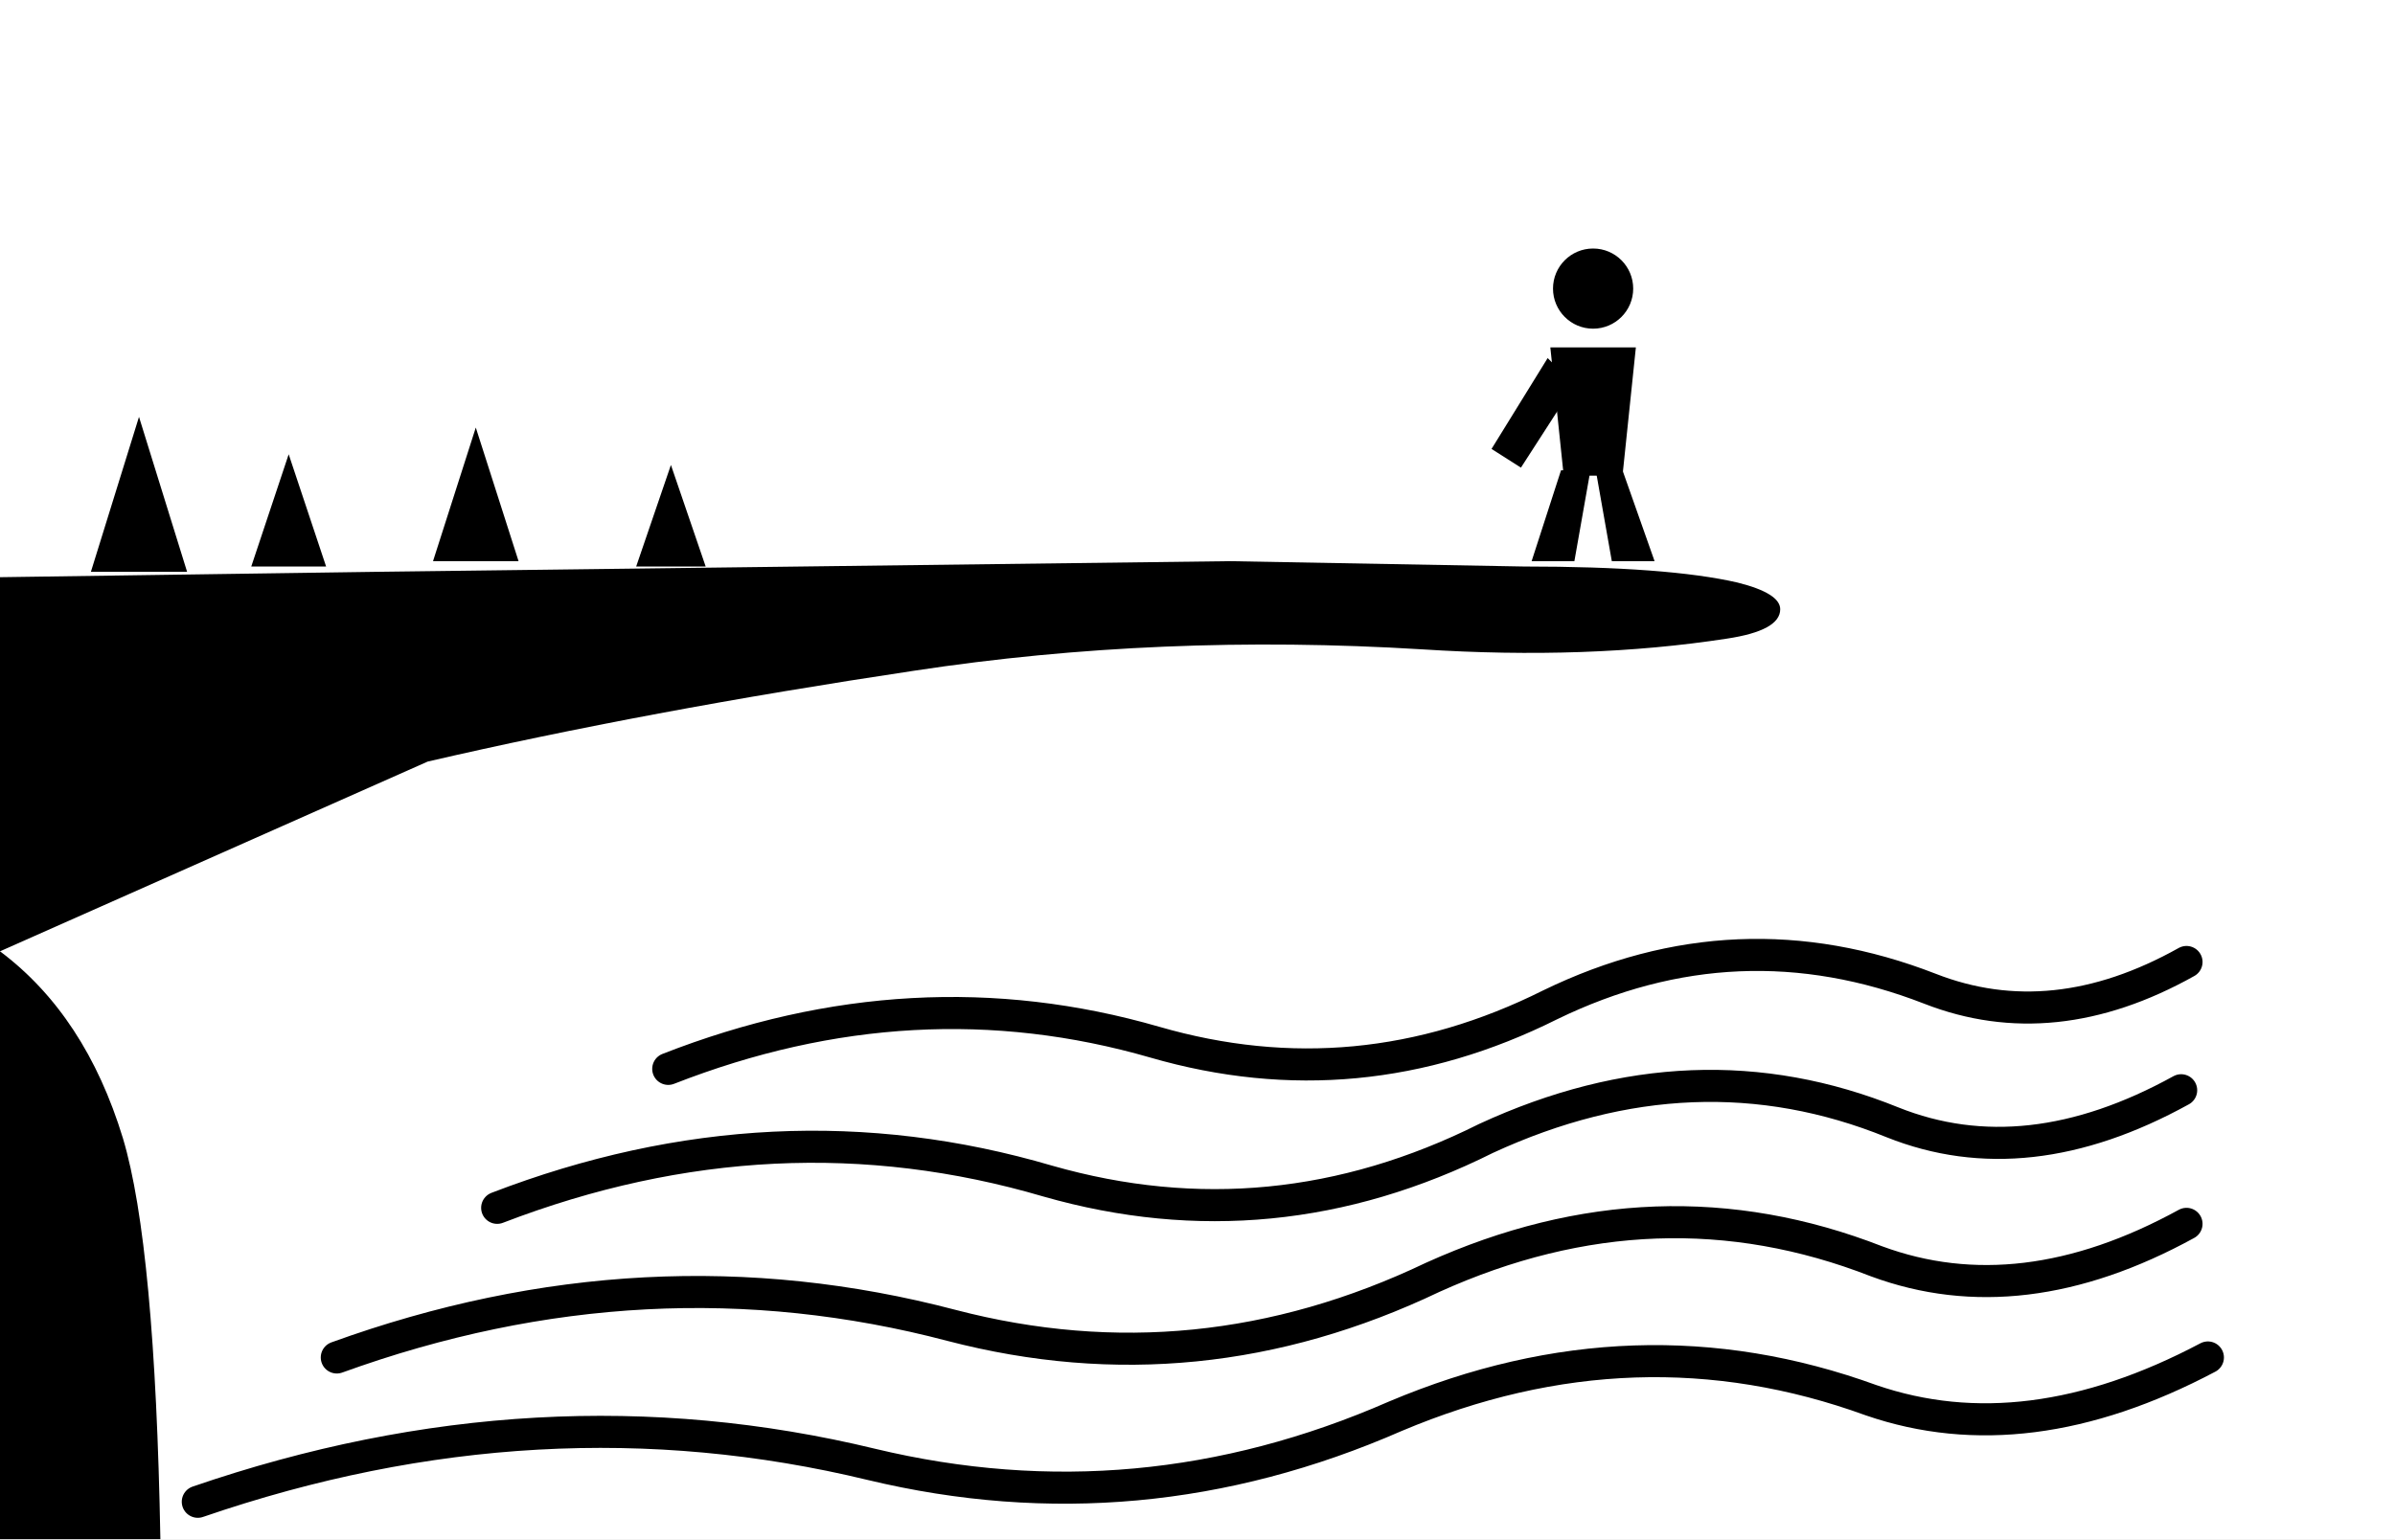
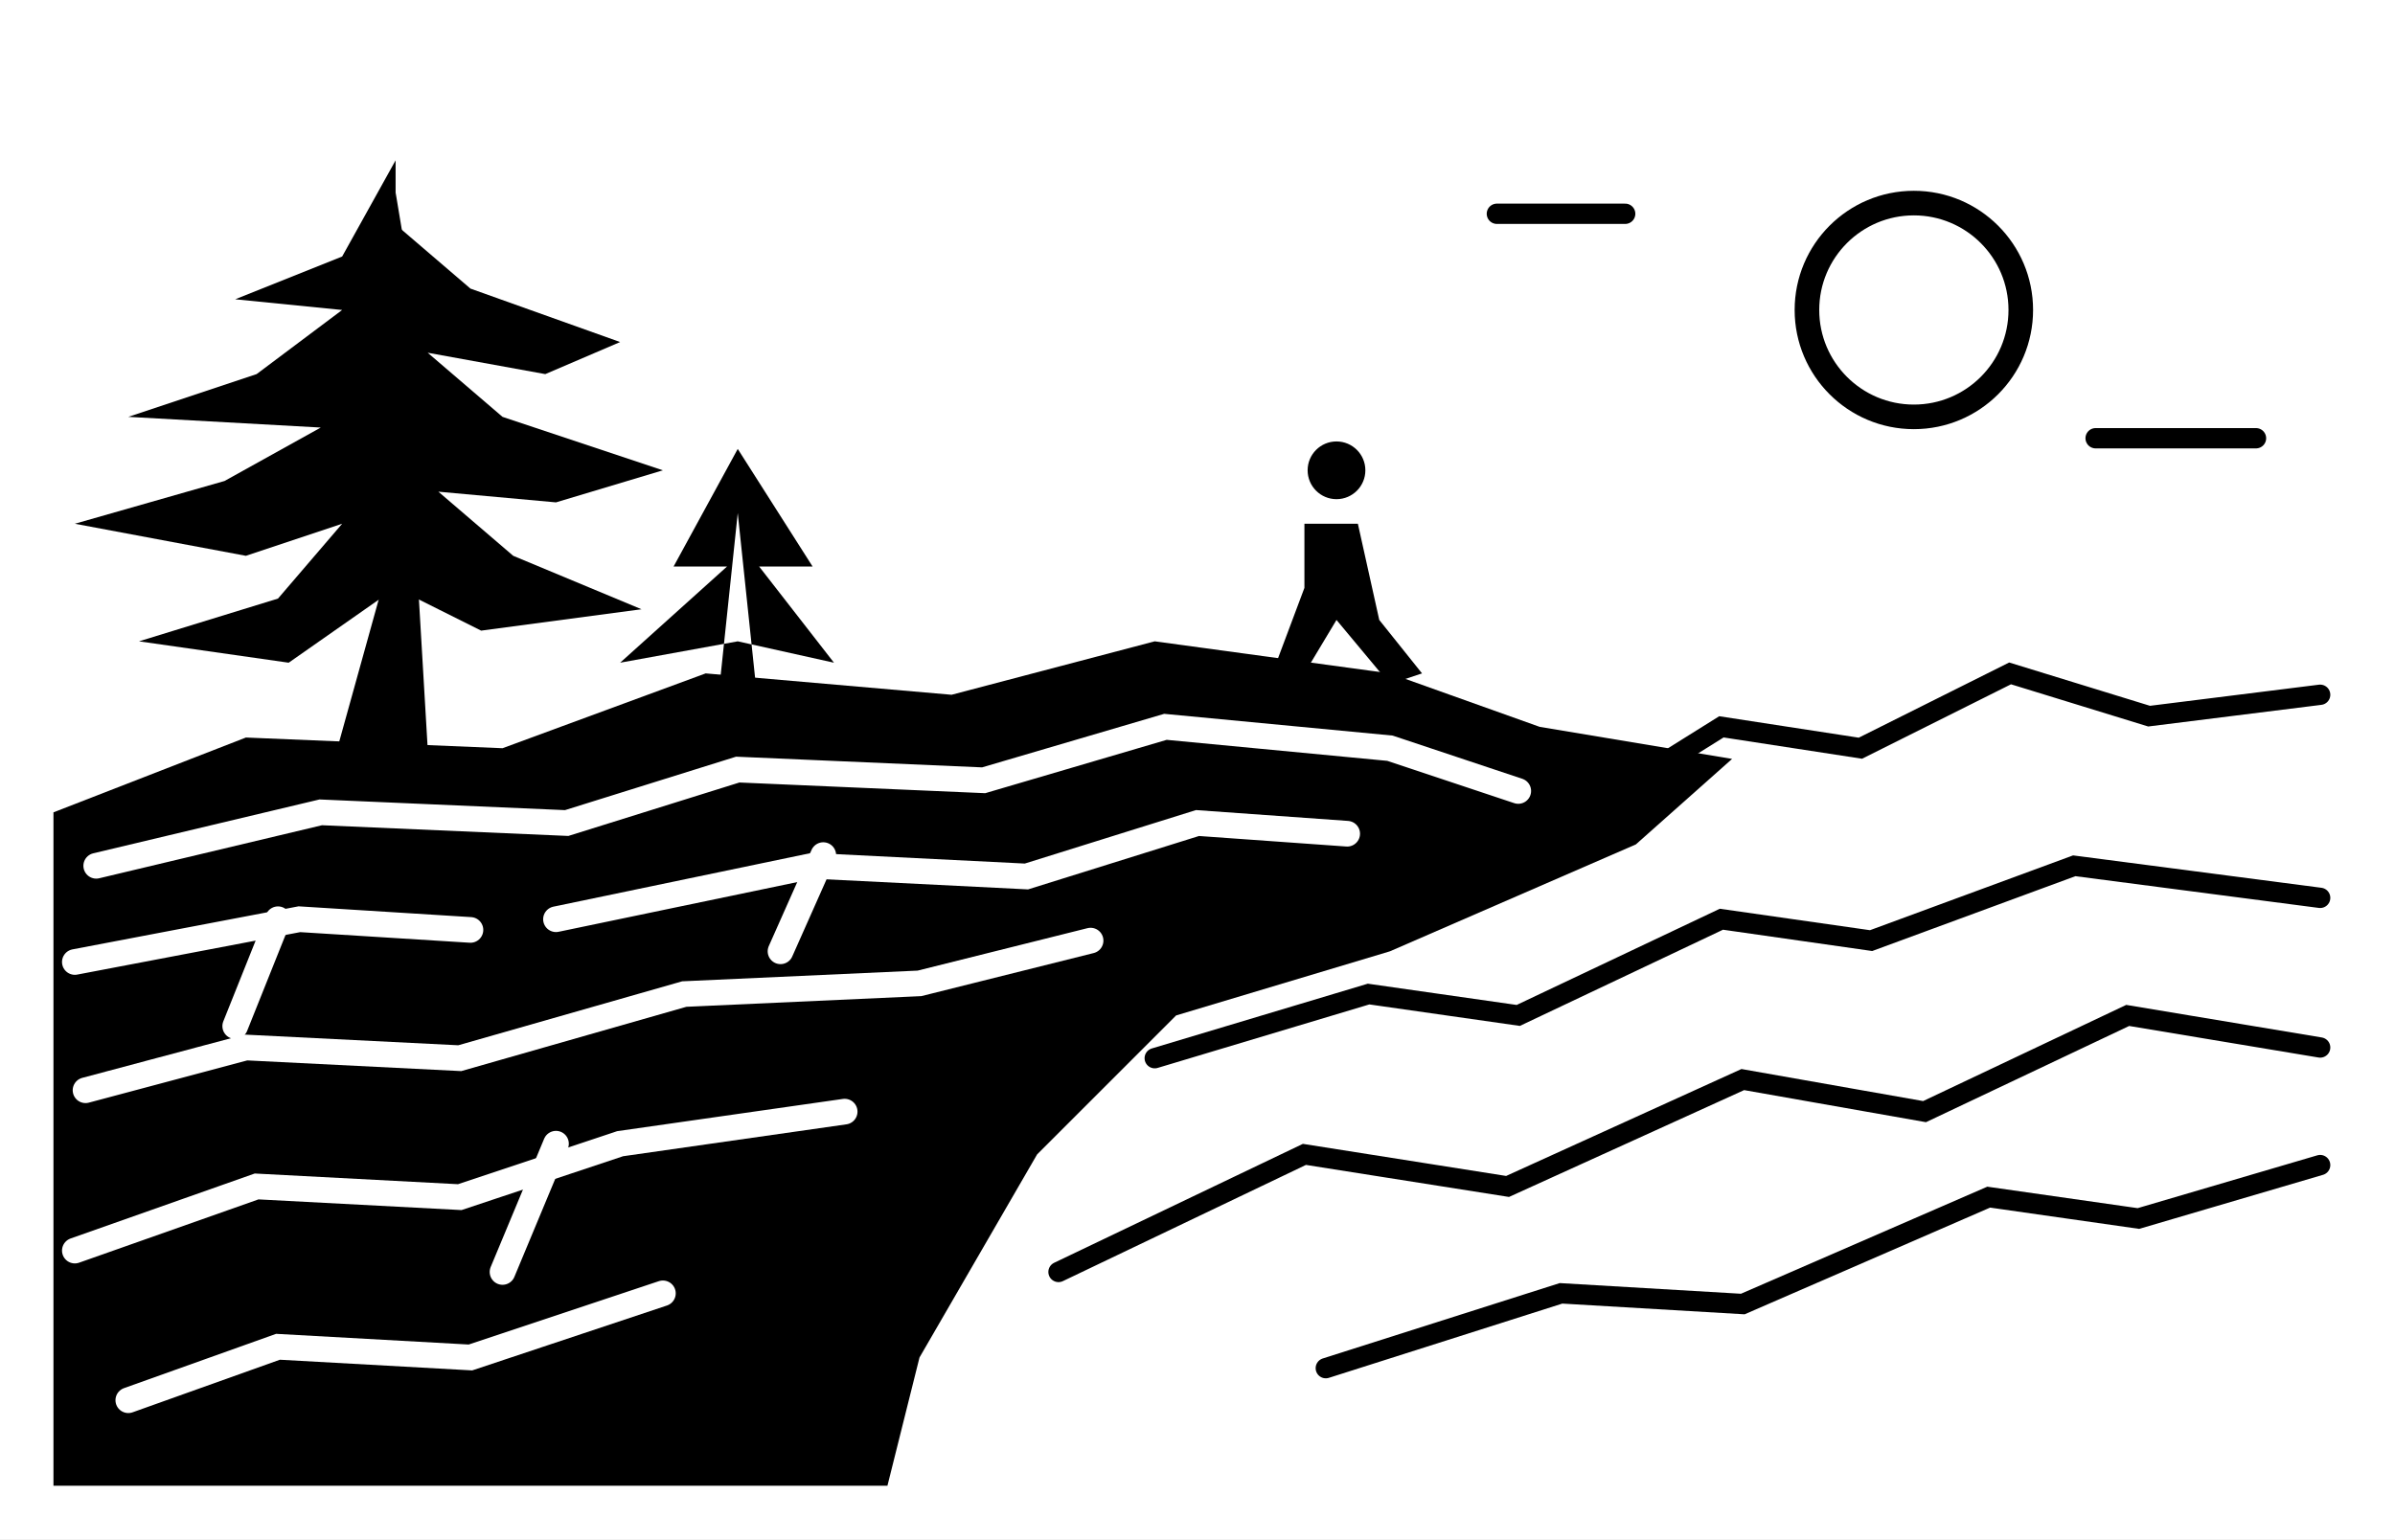
- <svg xmlns="http://www.w3.org/2000/svg" viewBox="0 0 896 576" width="896" height="576">
-   <rect width="896" height="576" fill="#fff" />
-   <g fill="#000">
-     <circle cx="596" cy="108" r="15" />
-     <path d="M580 130 h32 l -5 48 h -22 Z" />
-     <path d="M584 176 l -11 34 h 16 l 6 -34 Z" />
-     <path d="M607 176 l 12 34 h -16 l -6 -34 Z" />
-     <path d="M579 134 l -21 34 l 11 7 l 20 -31 Z" />
+ <svg xmlns="http://www.w3.org/2000/svg" width="896" height="576" viewBox="0 0 224 144">
+   <rect width="224" height="144" fill="white" />
+   <circle cx="179" cy="29" r="10" fill="none" stroke="black" stroke-width="2.3" />
+   <g fill="none" stroke="black" stroke-width="1.9" stroke-linecap="round">
+     <path d="M140 20h12m44 21h15" />
+     <path d="M114 81l18-6 13 3 16-10 13 2 14-7 13 4 16-2" />
+     <path d="M108 99l20-6 14 2 19-9 14 2 19-7 23 3" />
+     <path d="M99 119l23-11 19 3 22-10 17 3 19-9 18 3" />
+     <path d="M124 128l22-7 17 1 23-10 14 2 17-5" />
  </g>
-   <g fill="#000">
-     <path d="M34 214 l 18 -58 l 18 58 Z" />
-     <path d="M94 212 l 14 -42 l 14 42 Z" />
-     <path d="M162 210 l 16 -50 l 16 50 Z" />
-     <path d="M238 212 l 13 -38 l 13 38 Z" />
+   <path d="M5 76l18-7 24 1 19-7 23 2 19-5 22 3 14 5 18 3     -9 8-23 10-20 6-13 13-11 19-3 12H5Z" fill="black" />
+   <g fill="none" stroke="white" stroke-width="2.4" stroke-linecap="round">
+     <path d="M9 81l21-5 23 1 16-5 23 1 17-5 21 2 12 4" />
+     <path d="M7 90l21-4 16 1m8-1 24-5 20 1 16-5 14 1" />
+     <path d="M8 102l15-4 20 1 21-6 22-1 16-4" />
+     <path d="M7 117l17-6 19 1 15-5 21-3" />
+     <path d="M12 131l14-5 18 1 18-6m-36-35-4 10m30 11-5 12m30-39-4 9" />
  </g>
-   <path d="M0 216            L140 214 L300 212 L460 210 L570 212            q 54 0 80 6 q 16 4 16 10 q 0 8 -20 11            q -52 8 -114 4            q -98 -6 -190 8            q -100 15 -182 34            L0 356 Z" fill="#000" />
-   <path d="M0 356 q 32 24 46 70 q 12 40 14 150 L0 576 Z" fill="#000" />
-   <g fill="none" stroke="#000" stroke-width="12" stroke-linecap="round">
-     <path d="M250 400 q 92 -36 182 -10 q 76 22 148 -14 q 70 -34 142 -6 q 46 18 96 -10" />
-     <path d="M186 452 q 104 -40 206 -10 q 84 24 164 -16 q 78 -36 152 -6 q 50 20 108 -12" />
-     <path d="M126 508 q 116 -42 230 -12 q 92 24 180 -18 q 84 -38 166 -6 q 54 20 116 -14" />
-     <path d="M74 562 q 128 -44 252 -14 q 100 24 196 -18 q 90 -38 178 -6 q 58 20 126 -16" />
+   <g fill="black">
+     <path d="M31 72l5-18-3-17 4-19 3 18-1 17 1 17 9 4-15-2-10 3Z" />
+     <path d="M37 15l-5 9-10 4 10 1-8 6-12 4 18 1-9 5-14 4       16 3 9-3-6 7-13 4 14 2 10-7 8 4 15-2-12-5-7-6 11 1 10-3       -15-5-7-6 11 2 7-3-14-5-7-6Z" />
+     <path d="M67 67l2-19 2 19Zm2-25-6 11h5l-10 9 11-2 9 2-7-9h5Z" />
+     <circle cx="125" cy="44" r="2.7" />
+     <path d="M122 49h5l2 9 4 5-3 1-5-6-3 5h-3l3-8Z" />
  </g>
</svg>
